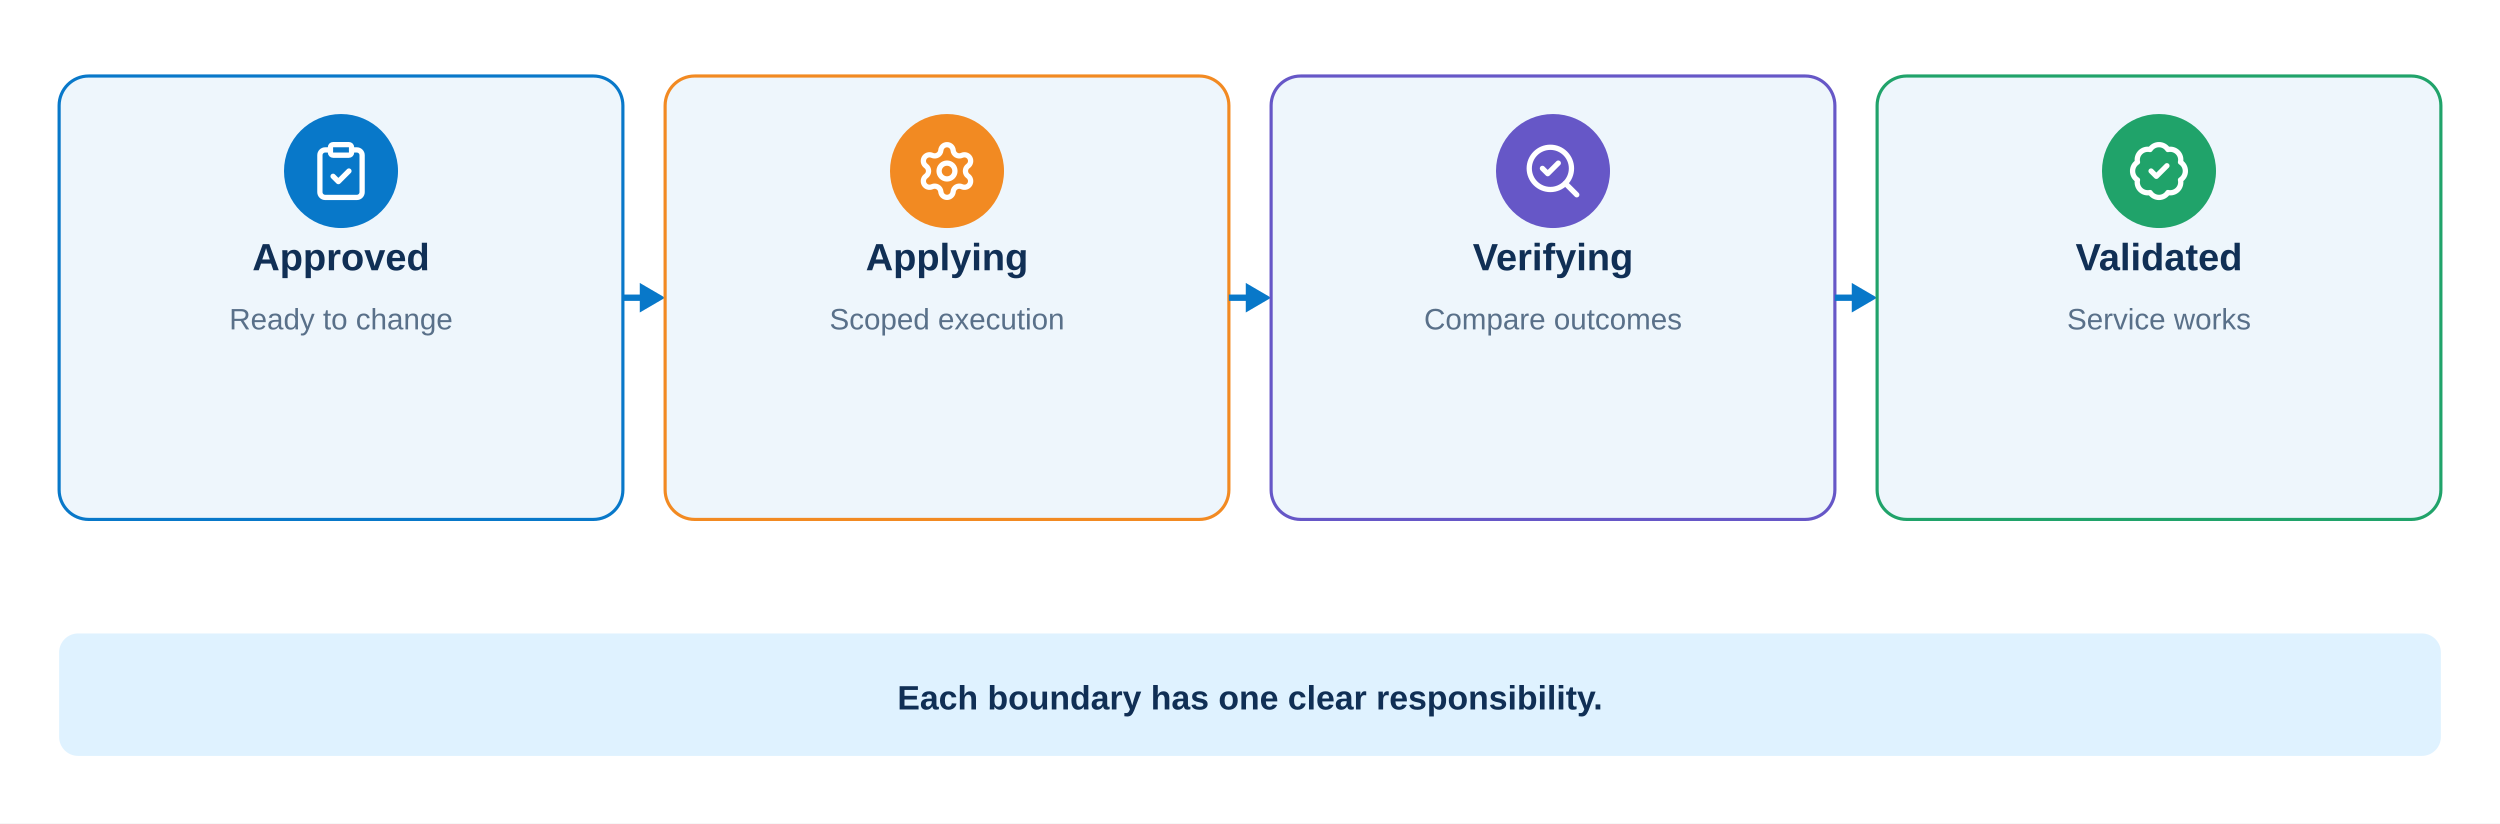
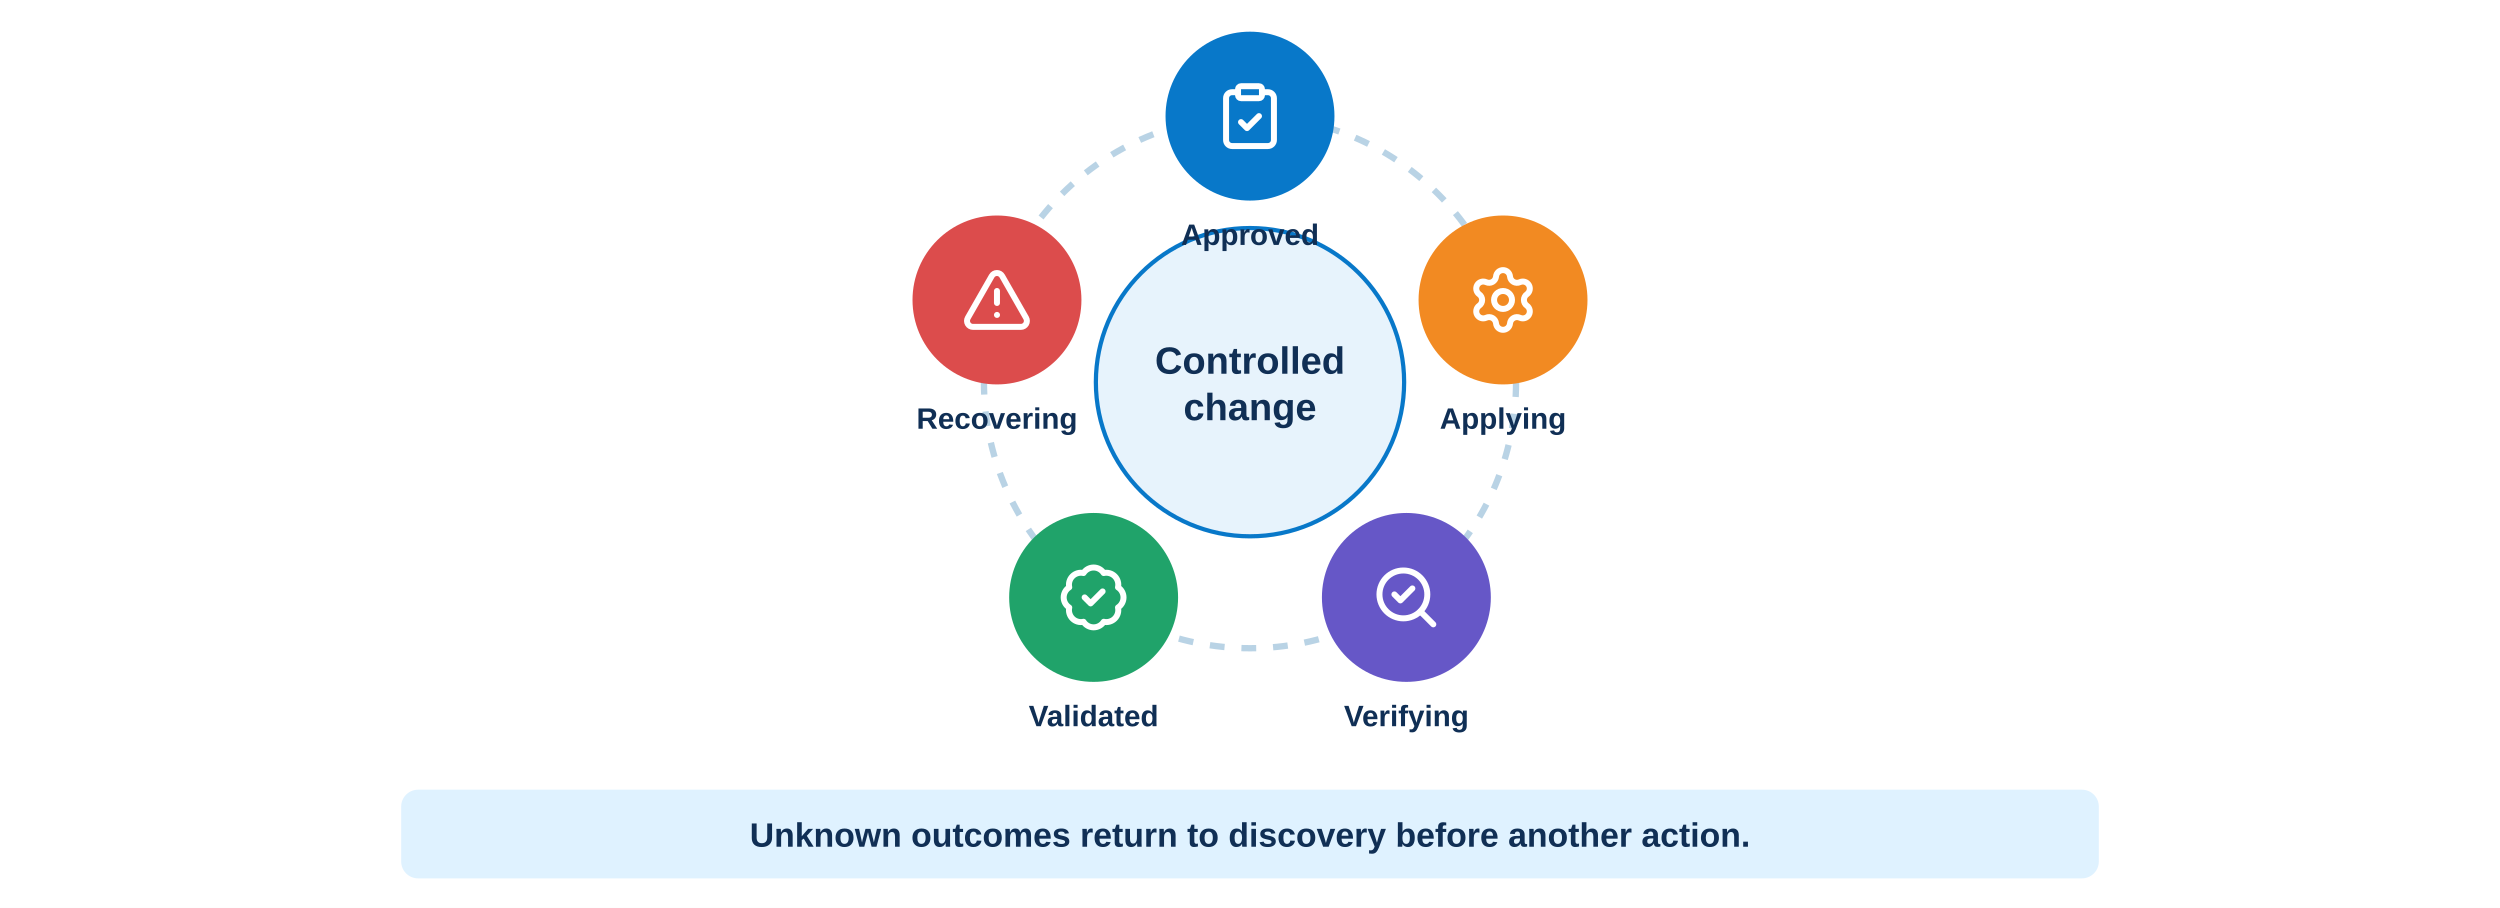
- <svg xmlns="http://www.w3.org/2000/svg" width="1184" height="390" viewBox="0 0 1184 390">
+ <svg xmlns="http://www.w3.org/2000/svg" width="1184" height="430" viewBox="0 0 1184 430">
  <rect width="100%" height="100%" fill="white" />
  <style>.label{font:700 18px Arial,sans-serif;fill:#102f55}.sub{font:400 14px Arial,sans-serif;fill:#597089}.band{font:700 16px Arial,sans-serif;fill:#102f55}.small{font:600 14px Arial,sans-serif;fill:#102f55}</style>
-   <rect x="28" y="36" width="267" height="210" rx="14" fill="#eef6fc" stroke="#0878c9" stroke-width="1.5" />
-   <circle cx="161.5" cy="81" r="27" fill="#0878c9" />
-   <g transform="translate(146.5 66) scale(1.25)" fill="none" stroke="#ffffff" stroke-width="2" stroke-linecap="round" stroke-linejoin="round">
+   <defs>
+     <marker id="loopArrow" markerWidth="8" markerHeight="8" refX="5" refY="3" orient="auto">
+       <path d="M0,0 L0,6 L6,3 z" fill="#597089" />
+     </marker>
+   </defs>
+   <circle cx="592" cy="181" r="126" fill="none" stroke="#b9d3e5" stroke-width="3" stroke-dasharray="7 8" marker-end="url(#loopArrow)" />
+   <circle cx="592" cy="181" r="73" fill="#e7f3fc" stroke="#0878c9" stroke-width="2" />
+   <text x="592" y="177" text-anchor="middle" class="label">Controlled</text>
+   <text x="592" y="199" text-anchor="middle" class="label">change</text>
+   <circle cx="592" cy="55" r="40" fill="#0878c9" />
+   <g transform="translate(575 38) scale(1.416667)" fill="none" stroke="#ffffff" stroke-width="2" stroke-linecap="round" stroke-linejoin="round">
    <rect width="8" height="4" x="8" y="2" rx="1" ry="1" />
    <path d="M16 4h2a2 2 0 0 1 2 2v14a2 2 0 0 1-2 2H6a2 2 0 0 1-2-2V6a2 2 0 0 1 2-2h2" />
    <path d="m9 14 2 2 4-4" />
  </g>
-   <text x="161.5" y="128" text-anchor="middle" class="label">Approved</text>
-   <text x="161.5" y="156" text-anchor="middle" class="sub">Ready to change</text>
-   <line x1="295" y1="141" x2="304" y2="141" stroke="#0878c9" stroke-width="3" />
-   <path d="M303 134 L315 141 L303 148Z" fill="#0878c9" />
-   <rect x="315" y="36" width="267" height="210" rx="14" fill="#eef6fc" stroke="#f28a22" stroke-width="1.5" />
-   <circle cx="448.5" cy="81" r="27" fill="#f28a22" />
-   <g transform="translate(433.5 66) scale(1.25)" fill="none" stroke="#ffffff" stroke-width="2" stroke-linecap="round" stroke-linejoin="round">
+   <text x="592" y="116" text-anchor="middle" class="small">Approved</text>
+   <circle cx="711.833" cy="142.064" r="40" fill="#f28a22" />
+   <g transform="translate(694.8331 125.0639) scale(1.416667)" fill="none" stroke="#ffffff" stroke-width="2" stroke-linecap="round" stroke-linejoin="round">
    <path d="M9.671 4.136a2.34 2.34 0 0 1 4.659 0 2.34 2.34 0 0 0 3.319 1.915 2.34 2.34 0 0 1 2.33 4.033 2.34 2.34 0 0 0 0 3.831 2.34 2.34 0 0 1-2.33 4.033 2.34 2.34 0 0 0-3.319 1.915 2.34 2.34 0 0 1-4.659 0 2.34 2.34 0 0 0-3.32-1.915 2.34 2.34 0 0 1-2.33-4.033 2.34 2.34 0 0 0 0-3.831A2.34 2.34 0 0 1 6.35 6.051a2.34 2.34 0 0 0 3.319-1.915" />
    <circle cx="12" cy="12" r="3" />
  </g>
-   <text x="448.5" y="128" text-anchor="middle" class="label">Applying</text>
-   <text x="448.5" y="156" text-anchor="middle" class="sub">Scoped execution</text>
-   <line x1="582" y1="141" x2="591" y2="141" stroke="#0878c9" stroke-width="3" />
-   <path d="M590 134 L602 141 L590 148Z" fill="#0878c9" />
-   <rect x="602" y="36" width="267" height="210" rx="14" fill="#eef6fc" stroke="#6657c7" stroke-width="1.5" />
-   <circle cx="735.5" cy="81" r="27" fill="#6657c7" />
-   <g transform="translate(720.5 66) scale(1.25)" fill="none" stroke="#ffffff" stroke-width="2" stroke-linecap="round" stroke-linejoin="round">
+   <text x="711.833" y="203.064" text-anchor="middle" class="small">Applying</text>
+   <circle cx="666.061" cy="282.936" r="40" fill="#6657c7" />
+   <g transform="translate(649.0609 265.9361) scale(1.416667)" fill="none" stroke="#ffffff" stroke-width="2" stroke-linecap="round" stroke-linejoin="round">
    <path d="m8 11 2 2 4-4" />
    <circle cx="11" cy="11" r="8" />
    <path d="m21 21-4.3-4.3" />
  </g>
-   <text x="735.5" y="128" text-anchor="middle" class="label">Verifying</text>
-   <text x="735.5" y="156" text-anchor="middle" class="sub">Compare outcomes</text>
-   <line x1="869" y1="141" x2="878" y2="141" stroke="#0878c9" stroke-width="3" />
-   <path d="M877 134 L889 141 L877 148Z" fill="#0878c9" />
-   <rect x="889" y="36" width="267" height="210" rx="14" fill="#eef6fc" stroke="#20a36a" stroke-width="1.5" />
-   <circle cx="1022.5" cy="81" r="27" fill="#20a36a" />
-   <g transform="translate(1007.5 66) scale(1.25)" fill="none" stroke="#ffffff" stroke-width="2" stroke-linecap="round" stroke-linejoin="round">
+   <text x="666.061" y="343.936" text-anchor="middle" class="small">Verifying</text>
+   <circle cx="517.939" cy="282.936" r="40" fill="#20a36a" />
+   <g transform="translate(500.9391 265.9361) scale(1.416667)" fill="none" stroke="#ffffff" stroke-width="2" stroke-linecap="round" stroke-linejoin="round">
    <path d="M3.85 8.62a4 4 0 0 1 4.78-4.77 4 4 0 0 1 6.74 0 4 4 0 0 1 4.78 4.78 4 4 0 0 1 0 6.74 4 4 0 0 1-4.77 4.78 4 4 0 0 1-6.75 0 4 4 0 0 1-4.78-4.77 4 4 0 0 1 0-6.76Z" />
    <path d="m9 12 2 2 4-4" />
  </g>
-   <text x="1022.5" y="128" text-anchor="middle" class="label">Validated</text>
-   <text x="1022.5" y="156" text-anchor="middle" class="sub">Service works</text>
-   <rect x="28" y="300" width="1128" height="58" rx="9" fill="#dff2ff" />
-   <text x="592" y="336" text-anchor="middle" class="band">Each boundary has one clear responsibility.</text>
+   <text x="517.939" y="343.936" text-anchor="middle" class="small">Validated</text>
+   <circle cx="472.167" cy="142.064" r="40" fill="#dc4c4c" />
+   <g transform="translate(455.1669 125.0639) scale(1.416667)" fill="none" stroke="#ffffff" stroke-width="2" stroke-linecap="round" stroke-linejoin="round">
+     <path d="m21.73 18-8-14a2 2 0 0 0-3.48 0l-8 14A2 2 0 0 0 4 21h16a2 2 0 0 0 1.73-3" />
+     <path d="M12 9v4" />
+     <path d="M12 17h.01" />
+   </g>
+   <text x="472.167" y="203.064" text-anchor="middle" class="small">Recovering</text>
+   <rect x="190" y="374" width="804" height="42" rx="8" fill="#dff2ff" />
+   <text x="592" y="401" text-anchor="middle" class="band">Unknown outcomes return to discovery before another action.</text>
</svg>
